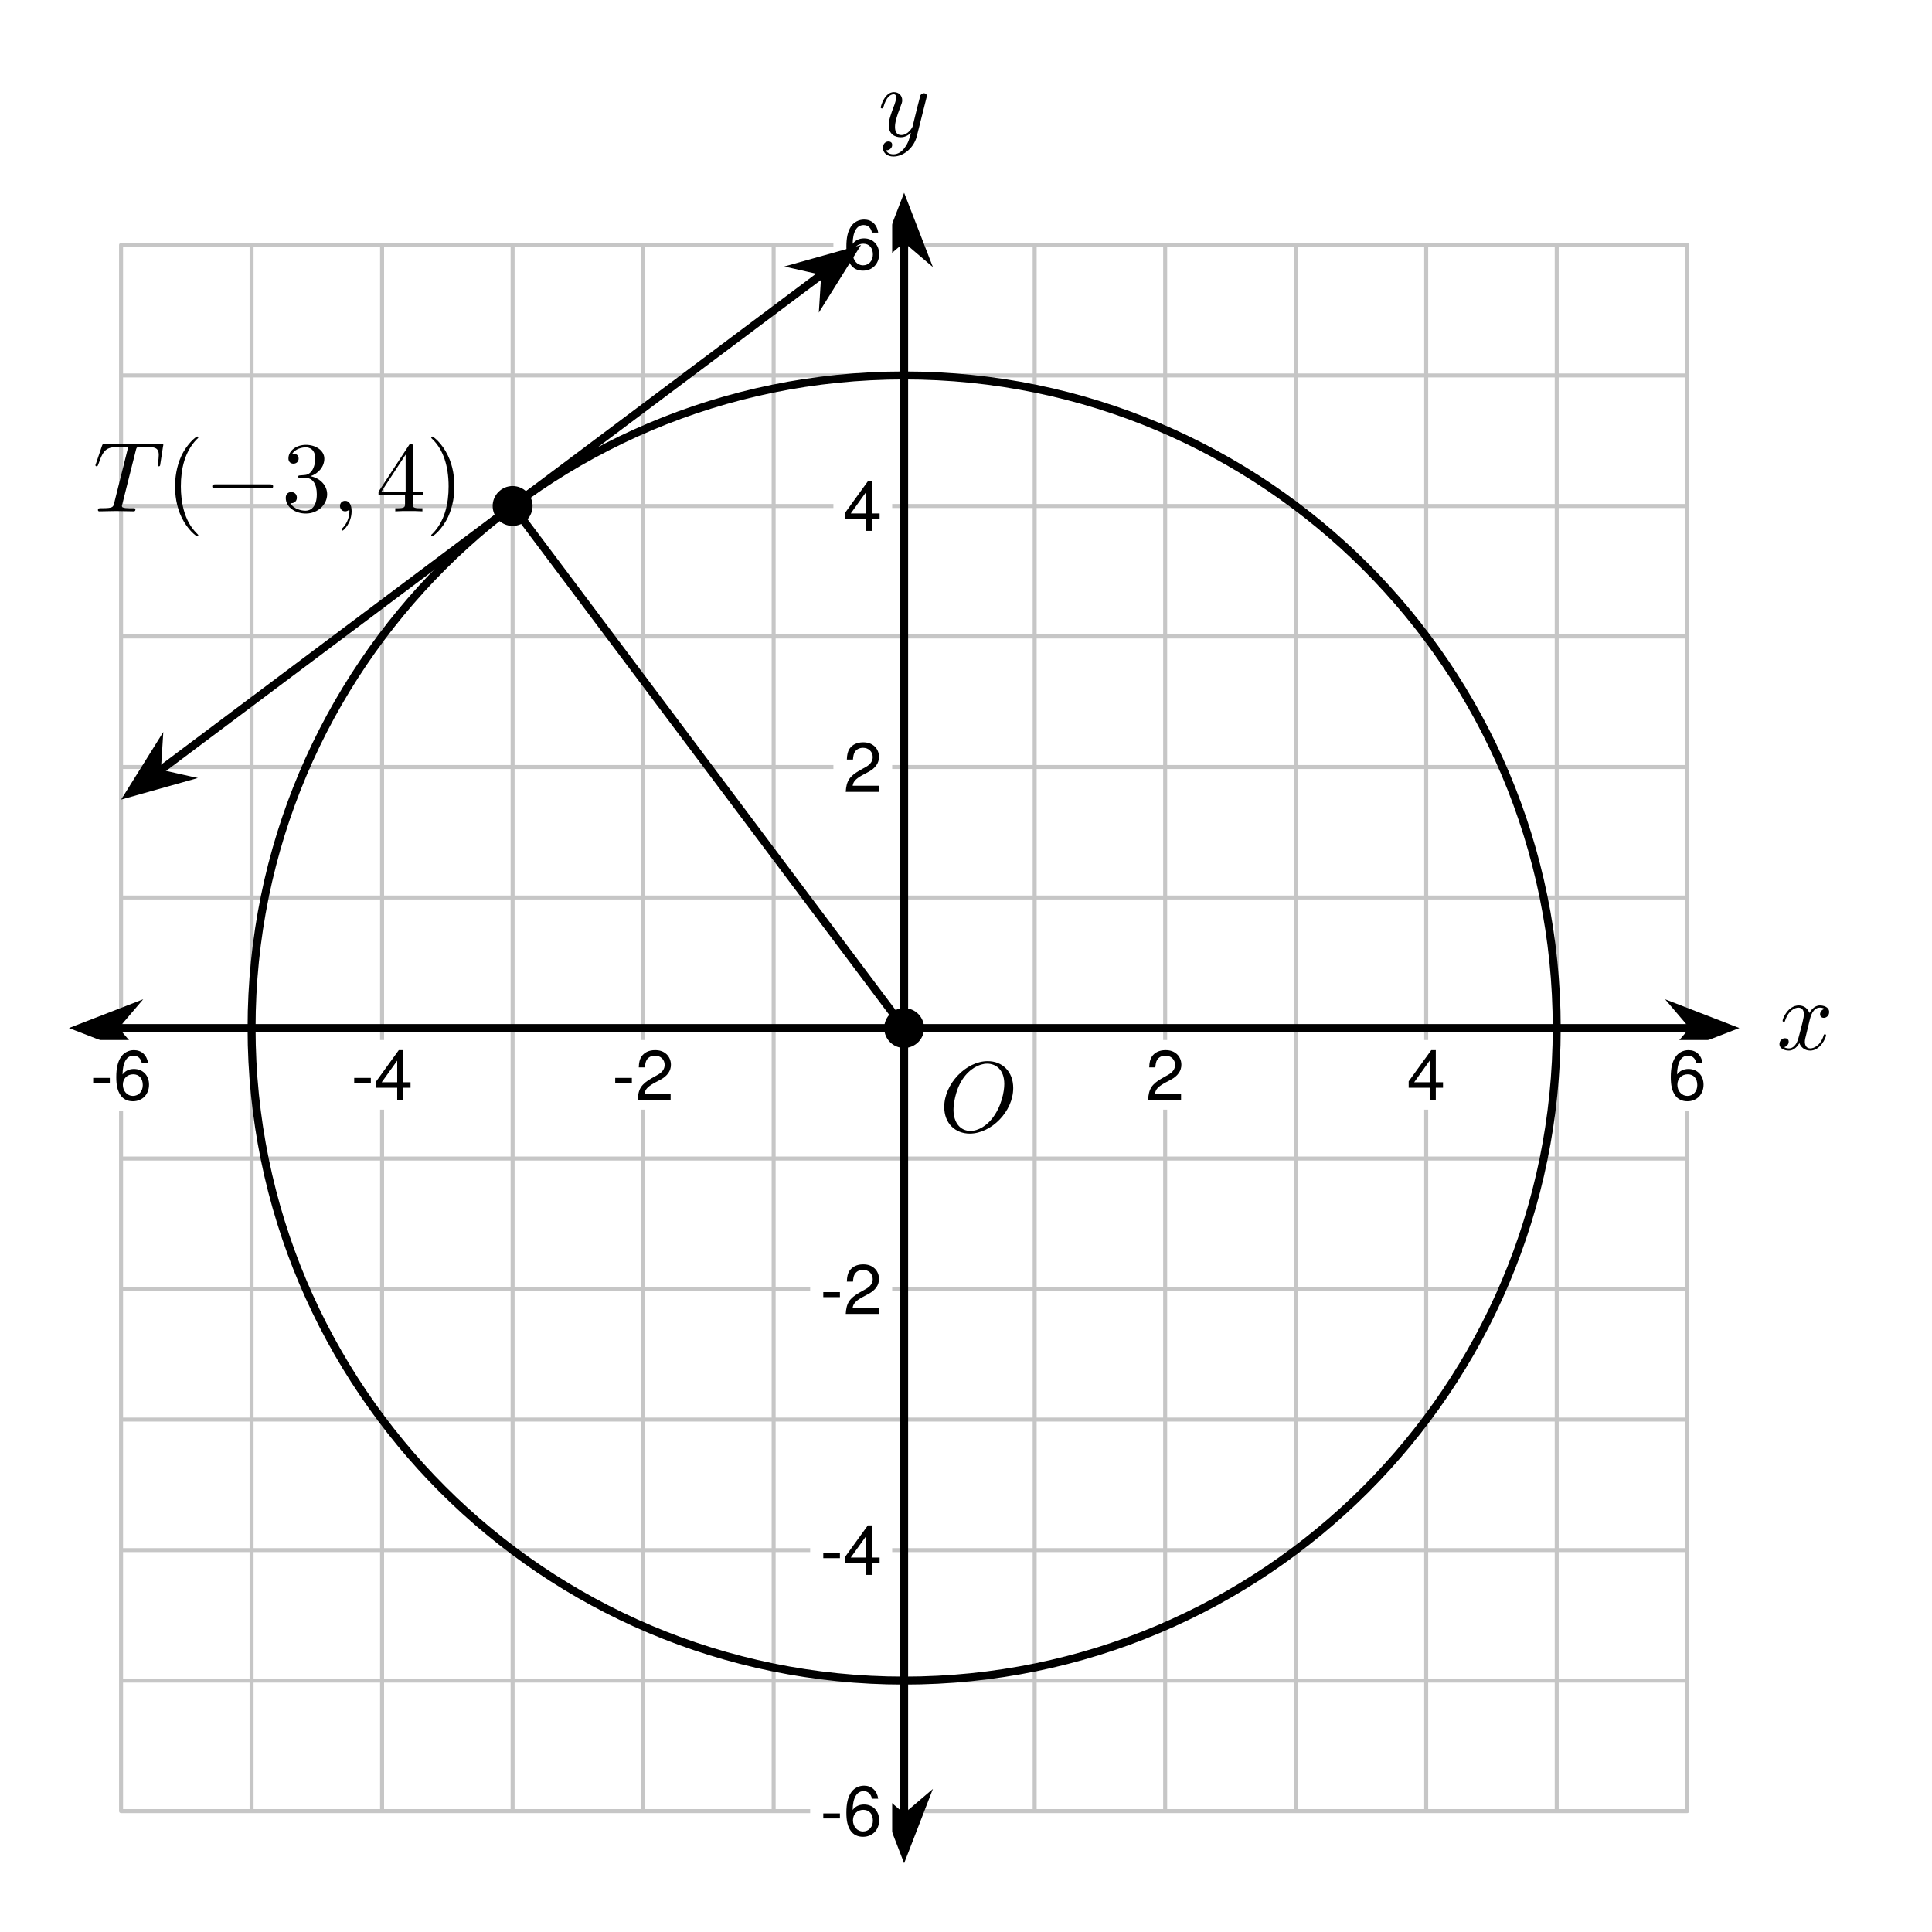
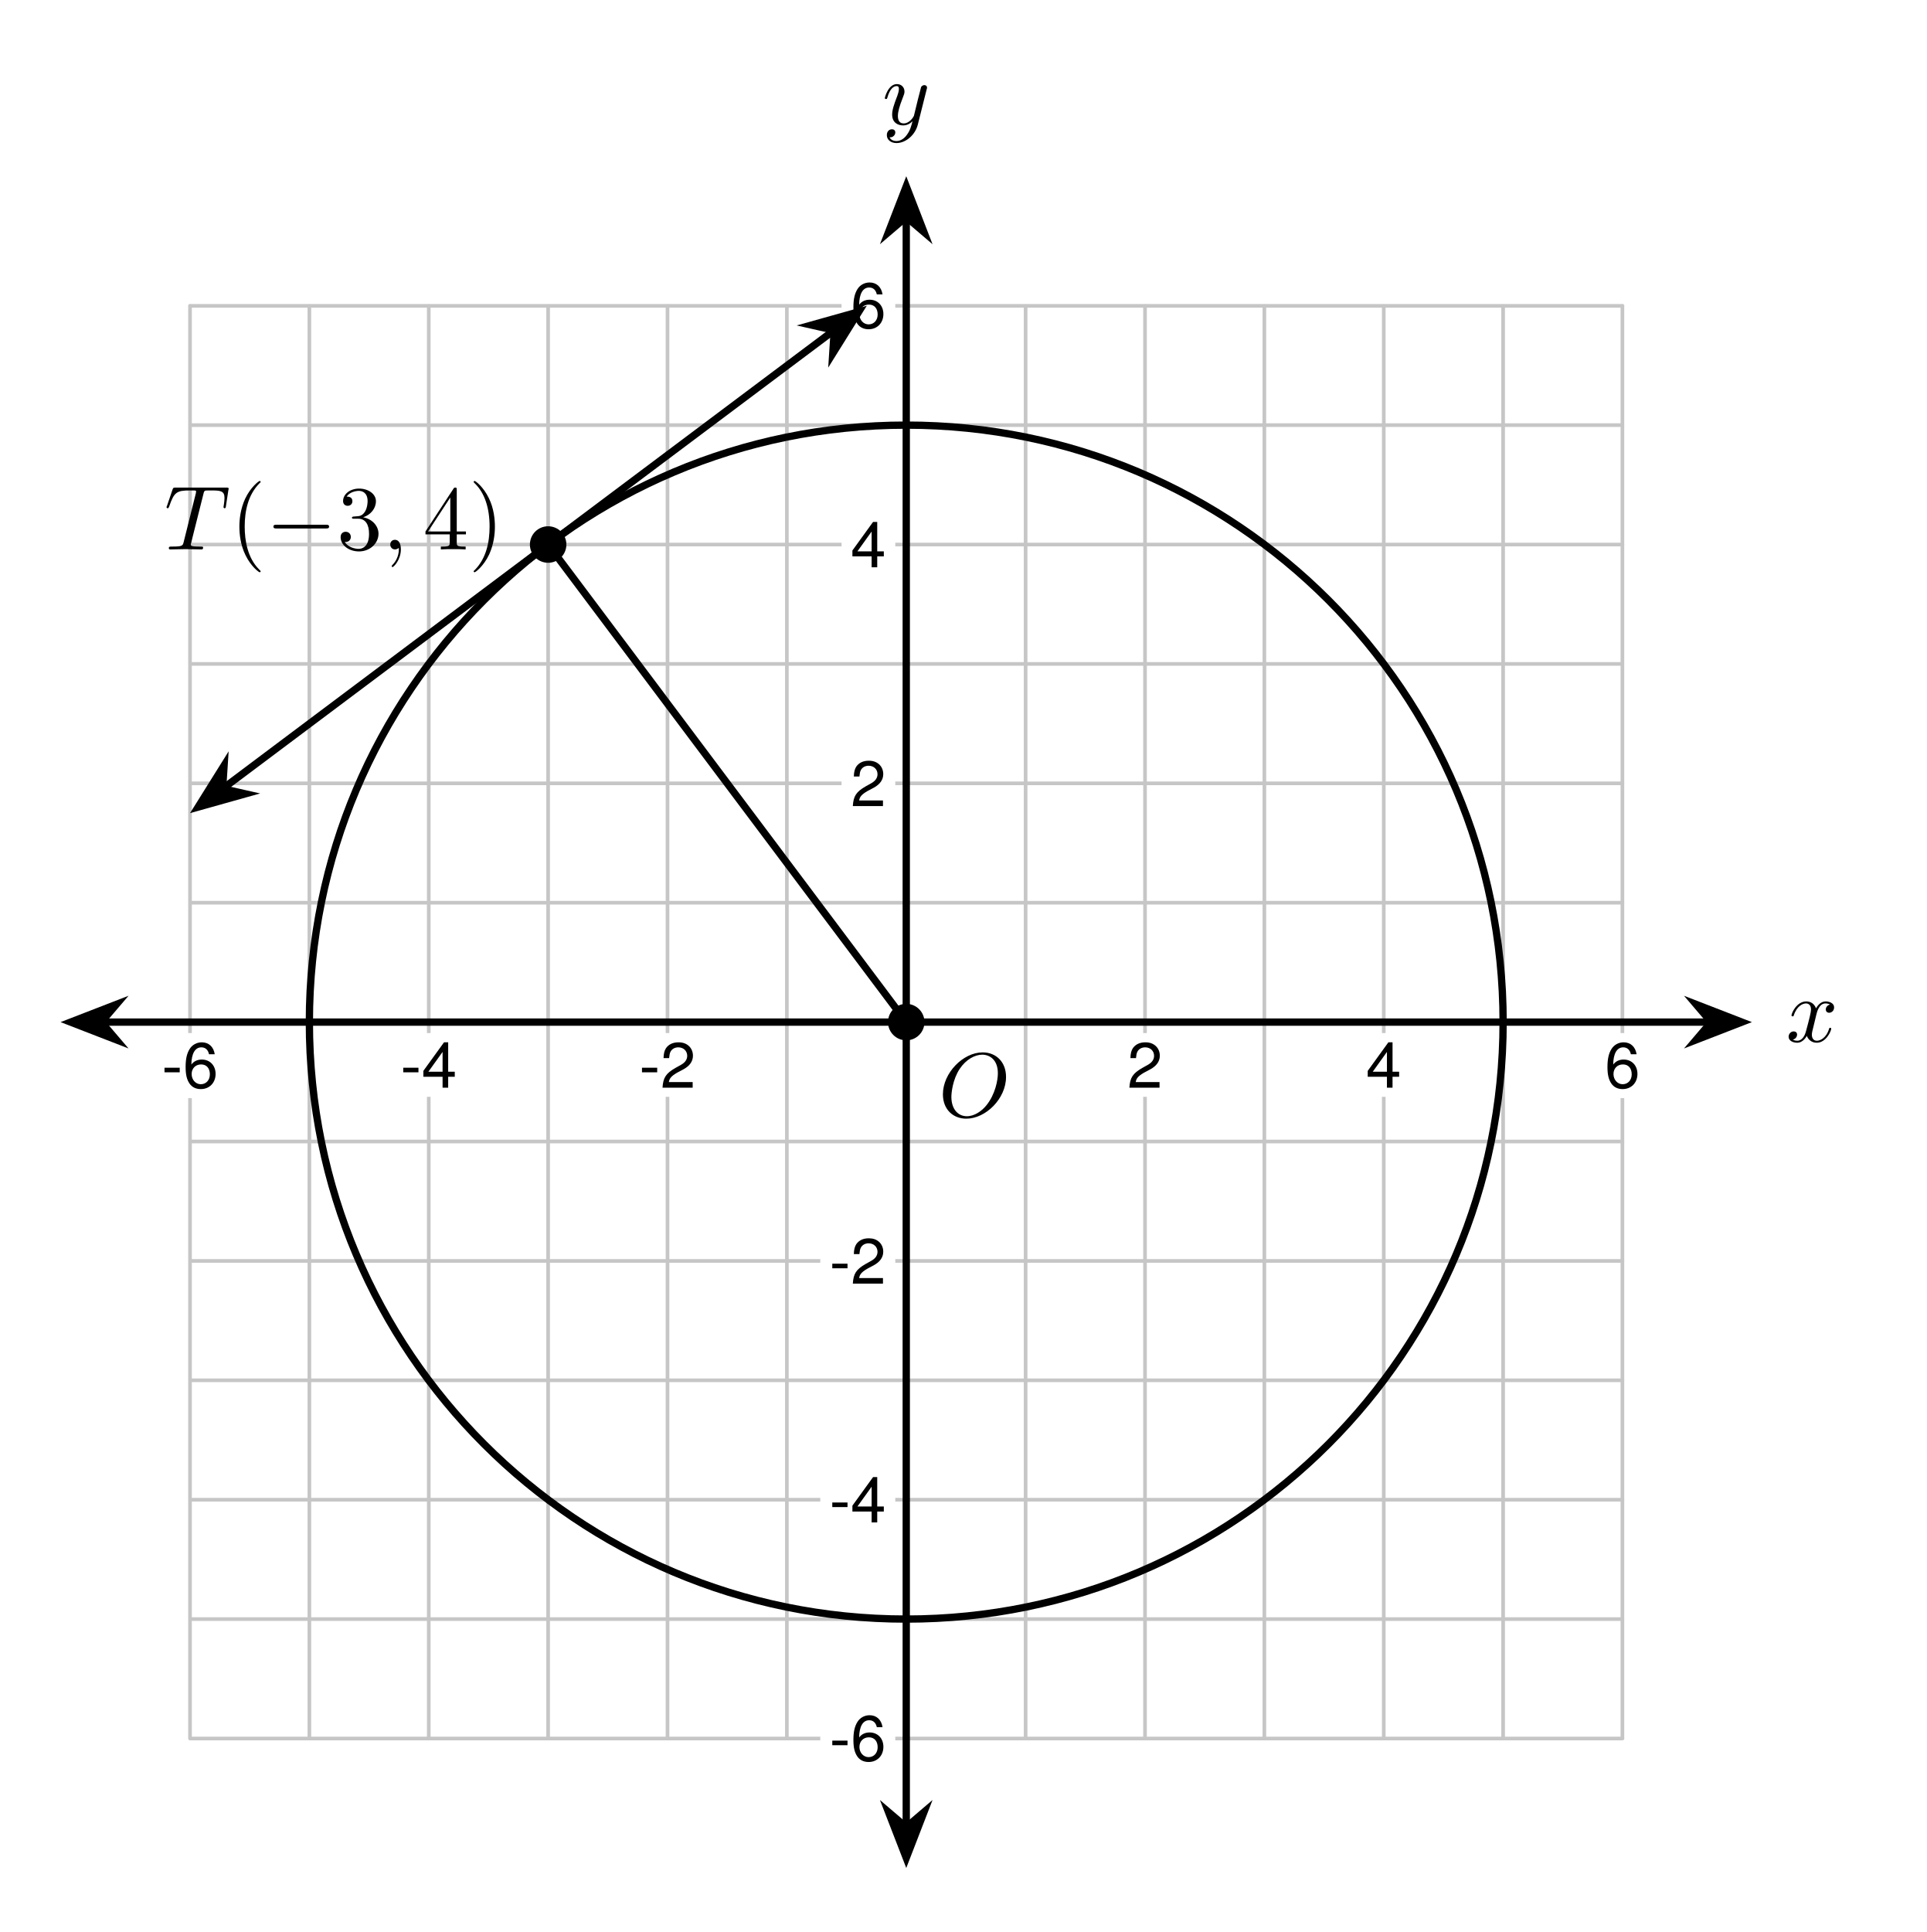
- <svg xmlns="http://www.w3.org/2000/svg" xmlns:xlink="http://www.w3.org/1999/xlink" width="192.498" height="192.526" viewBox="0 0 192.498 192.526">
+ <svg xmlns="http://www.w3.org/2000/svg" xmlns:xlink="http://www.w3.org/1999/xlink" width="209.855" height="210.388" viewBox="0 0 209.855 210.388">
  <defs>
    <g>
      <g id="glyph-0-0">
        <path d="M 3.312 -3 C 3.375 -3.266 3.609 -4.172 4.297 -4.172 C 4.359 -4.172 4.594 -4.172 4.797 -4.047 C 4.516 -4 4.328 -3.75 4.328 -3.516 C 4.328 -3.344 4.438 -3.156 4.703 -3.156 C 4.922 -3.156 5.234 -3.344 5.234 -3.734 C 5.234 -4.25 4.656 -4.391 4.312 -4.391 C 3.734 -4.391 3.391 -3.859 3.266 -3.641 C 3.016 -4.297 2.484 -4.391 2.203 -4.391 C 1.156 -4.391 0.594 -3.109 0.594 -2.859 C 0.594 -2.766 0.703 -2.766 0.719 -2.766 C 0.797 -2.766 0.828 -2.781 0.844 -2.875 C 1.188 -3.922 1.844 -4.172 2.172 -4.172 C 2.359 -4.172 2.719 -4.078 2.719 -3.516 C 2.719 -3.203 2.547 -2.531 2.172 -1.141 C 2.016 -0.531 1.672 -0.109 1.234 -0.109 C 1.172 -0.109 0.938 -0.109 0.734 -0.234 C 0.984 -0.281 1.203 -0.5 1.203 -0.781 C 1.203 -1.047 0.984 -1.125 0.828 -1.125 C 0.531 -1.125 0.281 -0.859 0.281 -0.547 C 0.281 -0.094 0.781 0.109 1.219 0.109 C 1.875 0.109 2.234 -0.594 2.266 -0.641 C 2.391 -0.281 2.75 0.109 3.344 0.109 C 4.359 0.109 4.922 -1.172 4.922 -1.422 C 4.922 -1.516 4.844 -1.516 4.812 -1.516 C 4.719 -1.516 4.703 -1.484 4.688 -1.406 C 4.359 -0.344 3.672 -0.109 3.359 -0.109 C 2.969 -0.109 2.812 -0.422 2.812 -0.766 C 2.812 -0.984 2.875 -1.203 2.984 -1.641 Z M 3.312 -3 " />
      </g>
      <g id="glyph-0-1">
        <path d="M 4.828 -3.781 C 4.875 -3.922 4.875 -3.938 4.875 -4.016 C 4.875 -4.188 4.734 -4.281 4.578 -4.281 C 4.484 -4.281 4.328 -4.219 4.234 -4.078 C 4.219 -4.031 4.141 -3.719 4.094 -3.531 C 4.031 -3.281 3.953 -3.016 3.891 -2.75 L 3.453 -0.953 C 3.406 -0.812 2.984 -0.109 2.328 -0.109 C 1.812 -0.109 1.703 -0.547 1.703 -0.922 C 1.703 -1.375 1.875 -1.984 2.219 -2.859 C 2.375 -3.266 2.422 -3.375 2.422 -3.578 C 2.422 -4.031 2.094 -4.391 1.594 -4.391 C 0.656 -4.391 0.281 -2.953 0.281 -2.859 C 0.281 -2.766 0.391 -2.766 0.406 -2.766 C 0.5 -2.766 0.516 -2.781 0.562 -2.938 C 0.828 -3.875 1.234 -4.172 1.562 -4.172 C 1.656 -4.172 1.812 -4.172 1.812 -3.859 C 1.812 -3.609 1.719 -3.344 1.656 -3.156 C 1.25 -2.109 1.078 -1.547 1.078 -1.078 C 1.078 -0.188 1.703 0.109 2.281 0.109 C 2.672 0.109 3.016 -0.062 3.297 -0.344 C 3.156 0.172 3.047 0.672 2.641 1.188 C 2.391 1.531 2 1.812 1.547 1.812 C 1.406 1.812 0.969 1.781 0.797 1.406 C 0.953 1.406 1.078 1.406 1.219 1.281 C 1.328 1.188 1.422 1.062 1.422 0.875 C 1.422 0.562 1.156 0.531 1.047 0.531 C 0.828 0.531 0.5 0.688 0.5 1.172 C 0.5 1.672 0.938 2.031 1.547 2.031 C 2.578 2.031 3.594 1.141 3.875 0.016 Z M 4.828 -3.781 " />
      </g>
      <g id="glyph-0-2">
        <path d="M 7.359 -4.328 C 7.359 -5.938 6.297 -7 4.812 -7 C 2.672 -7 0.484 -4.75 0.484 -2.438 C 0.484 -0.781 1.594 0.219 3.031 0.219 C 5.141 0.219 7.359 -1.953 7.359 -4.328 Z M 3.094 -0.047 C 2.109 -0.047 1.406 -0.844 1.406 -2.156 C 1.406 -2.594 1.547 -4.047 2.312 -5.203 C 3 -6.234 3.969 -6.75 4.766 -6.75 C 5.578 -6.75 6.469 -6.203 6.469 -4.719 C 6.469 -4 6.203 -2.453 5.219 -1.234 C 4.734 -0.625 3.922 -0.047 3.094 -0.047 Z M 3.094 -0.047 " />
      </g>
      <g id="glyph-0-3">
        <path d="M 4.25 -6.031 C 4.312 -6.312 4.359 -6.375 4.469 -6.406 C 4.562 -6.422 4.891 -6.422 5.094 -6.422 C 6.109 -6.422 6.547 -6.375 6.547 -5.609 C 6.547 -5.453 6.516 -5.062 6.469 -4.812 C 6.453 -4.766 6.438 -4.656 6.438 -4.625 C 6.438 -4.562 6.469 -4.484 6.562 -4.484 C 6.672 -4.484 6.688 -4.578 6.703 -4.719 L 6.969 -6.453 C 6.984 -6.484 7 -6.594 7 -6.625 C 7 -6.734 6.891 -6.734 6.734 -6.734 L 1.219 -6.734 C 0.969 -6.734 0.969 -6.719 0.891 -6.531 L 0.297 -4.781 C 0.281 -4.766 0.234 -4.625 0.234 -4.594 C 0.234 -4.547 0.281 -4.484 0.359 -4.484 C 0.453 -4.484 0.469 -4.547 0.531 -4.703 C 1.062 -6.234 1.328 -6.422 2.797 -6.422 L 3.188 -6.422 C 3.453 -6.422 3.453 -6.375 3.453 -6.297 C 3.453 -6.234 3.422 -6.125 3.422 -6.094 L 2.094 -0.781 C 2 -0.422 1.969 -0.312 0.906 -0.312 C 0.547 -0.312 0.484 -0.312 0.484 -0.125 C 0.484 0 0.594 0 0.656 0 C 0.922 0 1.203 -0.016 1.469 -0.016 C 1.75 -0.016 2.031 -0.031 2.312 -0.031 C 2.594 -0.031 2.875 -0.016 3.141 -0.016 C 3.422 -0.016 3.734 0 4 0 C 4.109 0 4.219 0 4.219 -0.203 C 4.219 -0.312 4.141 -0.312 3.891 -0.312 C 3.641 -0.312 3.516 -0.312 3.25 -0.328 C 2.969 -0.359 2.875 -0.391 2.875 -0.547 C 2.875 -0.562 2.875 -0.609 2.922 -0.75 Z M 4.25 -6.031 " />
      </g>
      <g id="glyph-0-4">
        <path d="M 2.016 -0.016 C 2.016 -0.672 1.766 -1.047 1.375 -1.047 C 1.047 -1.047 0.859 -0.812 0.859 -0.531 C 0.859 -0.266 1.047 0 1.375 0 C 1.5 0 1.625 -0.047 1.734 -0.125 C 1.766 -0.156 1.766 -0.156 1.781 -0.156 C 1.781 -0.156 1.797 -0.156 1.797 -0.016 C 1.797 0.719 1.453 1.328 1.125 1.656 C 1.016 1.766 1.016 1.781 1.016 1.812 C 1.016 1.875 1.062 1.922 1.109 1.922 C 1.219 1.922 2.016 1.156 2.016 -0.016 Z M 2.016 -0.016 " />
      </g>
      <g id="glyph-1-0">
        <path d="M 1.969 -2.172 L 0.312 -2.172 L 0.312 -1.672 L 1.969 -1.672 Z M 1.969 -2.172 " />
      </g>
      <g id="glyph-1-1">
        <path d="M 3.469 -3.641 C 3.344 -4.453 2.812 -4.938 2.062 -4.938 C 1.516 -4.938 1.031 -4.672 0.75 -4.234 C 0.438 -3.75 0.297 -3.141 0.297 -2.25 C 0.297 -1.422 0.422 -0.891 0.719 -0.453 C 0.984 -0.062 1.406 0.156 1.953 0.156 C 2.891 0.156 3.562 -0.531 3.562 -1.5 C 3.562 -2.422 2.938 -3.062 2.062 -3.062 C 1.578 -3.062 1.188 -2.875 0.922 -2.516 C 0.938 -3.719 1.328 -4.391 2.016 -4.391 C 2.453 -4.391 2.75 -4.109 2.844 -3.641 Z M 1.984 -2.531 C 2.578 -2.531 2.938 -2.109 2.938 -1.453 C 2.938 -0.828 2.531 -0.375 1.953 -0.375 C 1.391 -0.375 0.953 -0.859 0.953 -1.484 C 0.953 -2.094 1.375 -2.531 1.984 -2.531 Z M 1.984 -2.531 " />
      </g>
      <g id="glyph-1-2">
        <path d="M 2.281 -1.188 L 2.281 0 L 2.891 0 L 2.891 -1.188 L 3.609 -1.188 L 3.609 -1.734 L 2.891 -1.734 L 2.891 -4.938 L 2.438 -4.938 L 0.188 -1.828 L 0.188 -1.188 Z M 2.281 -1.734 L 0.734 -1.734 L 2.281 -3.891 Z M 2.281 -1.734 " />
      </g>
      <g id="glyph-1-3">
        <path d="M 3.516 -0.609 L 0.922 -0.609 C 0.984 -1.016 1.203 -1.266 1.812 -1.625 L 2.516 -2 C 3.203 -2.375 3.547 -2.875 3.547 -3.484 C 3.547 -3.891 3.391 -4.281 3.094 -4.547 C 2.797 -4.812 2.438 -4.938 1.969 -4.938 C 1.344 -4.938 0.891 -4.703 0.609 -4.297 C 0.438 -4.031 0.359 -3.719 0.344 -3.219 L 0.953 -3.219 C 0.984 -3.547 1.016 -3.75 1.109 -3.922 C 1.266 -4.219 1.578 -4.391 1.953 -4.391 C 2.516 -4.391 2.922 -4 2.922 -3.469 C 2.922 -3.078 2.703 -2.75 2.266 -2.5 L 1.625 -2.141 C 0.594 -1.547 0.297 -1.078 0.234 0 L 3.516 0 Z M 3.516 -0.609 " />
      </g>
      <g id="glyph-2-0">
        <path d="M 3.297 2.391 C 3.297 2.359 3.297 2.328 3.125 2.172 C 1.875 0.922 1.562 -0.969 1.562 -2.484 C 1.562 -4.219 1.938 -5.938 3.156 -7.188 C 3.297 -7.297 3.297 -7.328 3.297 -7.359 C 3.297 -7.422 3.25 -7.453 3.188 -7.453 C 3.094 -7.453 2.203 -6.781 1.609 -5.516 C 1.109 -4.422 0.984 -3.312 0.984 -2.484 C 0.984 -1.703 1.094 -0.5 1.641 0.609 C 2.234 1.844 3.094 2.484 3.188 2.484 C 3.25 2.484 3.297 2.453 3.297 2.391 Z M 3.297 2.391 " />
      </g>
      <g id="glyph-2-1">
        <path d="M 2.875 -3.5 C 3.703 -3.766 4.266 -4.469 4.266 -5.25 C 4.266 -6.062 3.406 -6.625 2.438 -6.625 C 1.438 -6.625 0.688 -6.016 0.688 -5.266 C 0.688 -4.938 0.906 -4.75 1.188 -4.75 C 1.5 -4.75 1.703 -4.969 1.703 -5.25 C 1.703 -5.75 1.234 -5.75 1.078 -5.75 C 1.391 -6.234 2.047 -6.375 2.406 -6.375 C 2.812 -6.375 3.359 -6.156 3.359 -5.25 C 3.359 -5.141 3.344 -4.562 3.078 -4.125 C 2.781 -3.641 2.438 -3.625 2.203 -3.609 C 2.109 -3.594 1.875 -3.578 1.812 -3.578 C 1.734 -3.562 1.656 -3.562 1.656 -3.453 C 1.656 -3.344 1.734 -3.344 1.891 -3.344 L 2.328 -3.344 C 3.156 -3.344 3.516 -2.672 3.516 -1.703 C 3.516 -0.344 2.828 -0.062 2.391 -0.062 C 1.969 -0.062 1.219 -0.234 0.875 -0.812 C 1.219 -0.766 1.531 -0.984 1.531 -1.359 C 1.531 -1.719 1.266 -1.922 0.969 -1.922 C 0.734 -1.922 0.422 -1.781 0.422 -1.344 C 0.422 -0.438 1.344 0.219 2.422 0.219 C 3.641 0.219 4.547 -0.688 4.547 -1.703 C 4.547 -2.516 3.922 -3.297 2.875 -3.5 Z M 2.875 -3.5 " />
      </g>
      <g id="glyph-2-2">
        <path d="M 2.922 -1.641 L 2.922 -0.781 C 2.922 -0.422 2.906 -0.312 2.172 -0.312 L 1.953 -0.312 L 1.953 0 C 2.359 -0.031 2.875 -0.031 3.297 -0.031 C 3.719 -0.031 4.25 -0.031 4.656 0 L 4.656 -0.312 L 4.438 -0.312 C 3.703 -0.312 3.688 -0.422 3.688 -0.781 L 3.688 -1.641 L 4.688 -1.641 L 4.688 -1.953 L 3.688 -1.953 L 3.688 -6.469 C 3.688 -6.672 3.688 -6.734 3.531 -6.734 C 3.438 -6.734 3.406 -6.734 3.328 -6.609 L 0.281 -1.953 L 0.281 -1.641 Z M 2.984 -1.953 L 0.562 -1.953 L 2.984 -5.656 Z M 2.984 -1.953 " />
      </g>
      <g id="glyph-2-3">
        <path d="M 2.875 -2.484 C 2.875 -3.266 2.766 -4.469 2.219 -5.578 C 1.625 -6.812 0.766 -7.453 0.672 -7.453 C 0.609 -7.453 0.562 -7.406 0.562 -7.359 C 0.562 -7.328 0.562 -7.297 0.75 -7.125 C 1.734 -6.141 2.297 -4.562 2.297 -2.484 C 2.297 -0.781 1.922 0.969 0.703 2.219 C 0.562 2.328 0.562 2.359 0.562 2.391 C 0.562 2.438 0.609 2.484 0.672 2.484 C 0.766 2.484 1.656 1.812 2.25 0.547 C 2.75 -0.547 2.875 -1.656 2.875 -2.484 Z M 2.875 -2.484 " />
      </g>
      <g id="glyph-3-0">
        <path d="M 6.547 -2.281 C 6.719 -2.281 6.891 -2.281 6.891 -2.484 C 6.891 -2.688 6.719 -2.688 6.547 -2.688 L 1.172 -2.688 C 1 -2.688 0.828 -2.688 0.828 -2.484 C 0.828 -2.281 1 -2.281 1.172 -2.281 Z M 6.547 -2.281 " />
      </g>
    </g>
    <clipPath id="clip-0">
-       <path clip-rule="nonzero" d="M 76 168 L 104 168 L 104 192.039 L 76 192.039 Z M 76 168 " />
+       <path clip-rule="nonzero" d="M 0.23 98 L 24 98 L 24 125 L 0.23 125 Z M 0.23 98 " />
+     </clipPath>
+     <clipPath id="clip-1">
+       <path clip-rule="nonzero" d="M 85 186 L 112 186 L 112 209.777 L 85 209.777 Z M 85 186 " />
    </clipPath>
  </defs>
-   <path fill="none" stroke-width="0.399" stroke-linecap="round" stroke-linejoin="round" stroke="rgb(77.499%, 77.499%, 77.499%)" stroke-opacity="1" stroke-miterlimit="10" d="M -78.24 -78.24 L 78.237 -78.24 M -78.24 -65.198 L 78.237 -65.198 M -78.24 -52.161 L 78.237 -52.161 M -78.24 -39.119 L 78.237 -39.119 M -78.24 -26.081 L 78.237 -26.081 M -78.24 -13.039 L 78.237 -13.039 M -78.24 -0.001 L 78.237 -0.001 M -78.24 13.04 L 78.237 13.04 M -78.24 26.078 L 78.237 26.078 M -78.24 39.12 L 78.237 39.12 M -78.24 52.158 L 78.237 52.158 M -78.24 65.199 L 78.237 65.199 M -78.24 78.229 L 78.237 78.229 M -78.24 -78.24 L -78.24 78.237 M -65.198 -78.24 L -65.198 78.237 M -52.16 -78.24 L -52.16 78.237 M -39.119 -78.24 L -39.119 78.237 M -26.081 -78.24 L -26.081 78.237 M -13.039 -78.24 L -13.039 78.237 M -0.001 -78.24 L -0.001 78.237 M 13.04 -78.24 L 13.04 78.237 M 26.078 -78.24 L 26.078 78.237 M 39.12 -78.24 L 39.12 78.237 M 52.158 -78.24 L 52.158 78.237 M 65.199 -78.24 L 65.199 78.237 M 78.229 -78.24 L 78.229 78.237 " transform="matrix(0.997399, 0, 0, -0.997399, 90.09904, 102.4439)" />
-   <path fill="none" stroke-width="0.797" stroke-linecap="round" stroke-linejoin="round" stroke="rgb(0%, 0%, 0%)" stroke-opacity="1" stroke-miterlimit="10" d="M -78.8 -0.001 L 78.801 -0.001 " transform="matrix(0.997399, 0, 0, -0.997399, 90.09904, 102.4439)" />
-   <path fill-rule="nonzero" fill="rgb(0%, 0%, 0%)" fill-opacity="1" stroke-width="0.797" stroke-linecap="round" stroke-linejoin="miter" stroke="rgb(0%, 0%, 0%)" stroke-opacity="1" stroke-miterlimit="10" d="M 6.26 0.001 L 1.267 1.932 L 2.916 0.001 L 1.267 -1.933 Z M 6.26 0.001 " transform="matrix(-0.997399, 0, 0, 0.997399, 14.21297, 102.4439)" />
-   <path fill-rule="nonzero" fill="rgb(0%, 0%, 0%)" fill-opacity="1" stroke-width="0.797" stroke-linecap="round" stroke-linejoin="miter" stroke="rgb(0%, 0%, 0%)" stroke-opacity="1" stroke-miterlimit="10" d="M 6.262 -0.001 L 1.268 1.933 L 2.917 -0.001 L 1.268 -1.932 Z M 6.262 -0.001 " transform="matrix(0.997399, 0, 0, -0.997399, 165.9851, 102.4439)" />
+   <path fill="none" stroke-width="0.399" stroke-linecap="round" stroke-linejoin="round" stroke="rgb(77.499%, 77.499%, 77.499%)" stroke-opacity="1" stroke-miterlimit="10" d="M -78.237 -78.239 L 78.24 -78.239 M -78.237 -65.197 L 78.24 -65.197 M -78.237 -52.16 L 78.24 -52.16 M -78.237 -39.118 L 78.24 -39.118 M -78.237 -26.08 L 78.24 -26.08 M -78.237 -13.038 L 78.24 -13.038 M -78.237 -0 L 78.24 -0 M -78.237 13.041 L 78.24 13.041 M -78.237 26.079 L 78.24 26.079 M -78.237 39.121 L 78.24 39.121 M -78.237 52.159 L 78.24 52.159 M -78.237 65.2 L 78.24 65.2 M -78.237 78.226 L 78.24 78.226 M -78.237 -78.239 L -78.237 78.238 M -65.199 -78.239 L -65.199 78.238 M -52.158 -78.239 L -52.158 78.238 M -39.12 -78.239 L -39.12 78.238 M -26.078 -78.239 L -26.078 78.238 M -13.04 -78.239 L -13.04 78.238 M 0.001 -78.239 L 0.001 78.238 M 13.039 -78.239 L 13.039 78.238 M 26.081 -78.239 L 26.081 78.238 M 39.119 -78.239 L 39.119 78.238 M 52.161 -78.239 L 52.161 78.238 M 65.198 -78.239 L 65.198 78.238 M 78.228 -78.239 L 78.228 78.238 " transform="matrix(0.9971, 0, 0, -0.9971, 98.7056, 111.3042)" />
+   <path fill="none" stroke-width="0.797" stroke-linecap="round" stroke-linejoin="round" stroke="rgb(0%, 0%, 0%)" stroke-opacity="1" stroke-miterlimit="10" d="M -87.734 -0 L 87.732 -0 " transform="matrix(0.9971, 0, 0, -0.9971, 98.7056, 111.3042)" />
+   <path fill-rule="nonzero" fill="rgb(0%, 0%, 0%)" fill-opacity="1" d="M 7.695 111.305 L 12.676 113.234 L 11.027 111.305 L 12.676 109.375 Z M 7.695 111.305 " />
+   <g clip-path="url(#clip-0)">
+     <path fill="none" stroke-width="0.797" stroke-linecap="round" stroke-linejoin="miter" stroke="rgb(0%, 0%, 0%)" stroke-opacity="1" stroke-miterlimit="10" d="M 6.26 0 L 1.265 1.936 L 2.918 0 L 1.265 -1.935 Z M 6.26 0 " transform="matrix(-0.9971, 0, 0, 0.9971, 13.93703, 111.3042)" />
+   </g>
+   <path fill-rule="nonzero" fill="rgb(0%, 0%, 0%)" fill-opacity="1" stroke-width="0.797" stroke-linecap="round" stroke-linejoin="miter" stroke="rgb(0%, 0%, 0%)" stroke-opacity="1" stroke-miterlimit="10" d="M 6.259 -0 L 1.268 1.935 L 2.917 -0 L 1.268 -1.936 Z M 6.259 -0 " transform="matrix(0.9971, 0, 0, -0.9971, 183.4742, 111.3042)" />
  <g fill="rgb(0%, 0%, 0%)" fill-opacity="1">
-     <use xlink:href="#glyph-0-0" x="177.044" y="104.583" />
+     <use xlink:href="#glyph-0-0" x="194.53" y="113.442" />
  </g>
-   <path fill="none" stroke-width="0.797" stroke-linecap="round" stroke-linejoin="round" stroke="rgb(0%, 0%, 0%)" stroke-opacity="1" stroke-miterlimit="10" d="M -0.001 -78.8 L -0.001 78.801 " transform="matrix(0.997399, 0, 0, -0.997399, 90.09904, 102.4439)" />
-   <path fill-rule="nonzero" fill="rgb(0%, 0%, 0%)" fill-opacity="1" d="M 90.098 184.574 L 92.027 179.594 L 90.098 181.238 L 88.172 179.594 Z M 90.098 184.574 " />
-   <g clip-path="url(#clip-0)">
-     <path fill="none" stroke-width="0.797" stroke-linecap="round" stroke-linejoin="miter" stroke="rgb(0%, 0%, 0%)" stroke-opacity="1" stroke-miterlimit="10" d="M 6.261 -0.001 L 1.267 1.933 L 2.916 -0.001 L 1.267 -1.932 Z M 6.261 -0.001 " transform="matrix(0, 0.997399, 0.997399, 0, 90.09904, 178.33)" />
+   <path fill="none" stroke-width="0.797" stroke-linecap="round" stroke-linejoin="round" stroke="rgb(0%, 0%, 0%)" stroke-opacity="1" stroke-miterlimit="10" d="M 0.001 -87.731 L 0.001 87.734 " transform="matrix(0.9971, 0, 0, -0.9971, 98.7056, 111.3042)" />
+   <path fill-rule="nonzero" fill="rgb(0%, 0%, 0%)" fill-opacity="1" d="M 98.707 202.316 L 100.633 197.336 L 98.707 198.98 L 96.777 197.336 Z M 98.707 202.316 " />
+   <g clip-path="url(#clip-1)">
+     <path fill="none" stroke-width="0.797" stroke-linecap="round" stroke-linejoin="miter" stroke="rgb(0%, 0%, 0%)" stroke-opacity="1" stroke-miterlimit="10" d="M 6.262 0.001 L 1.267 1.933 L 2.916 0.001 L 1.267 -1.934 Z M 6.262 0.001 " transform="matrix(0, 0.9971, 0.9971, 0, 98.7056, 196.0728)" />
  </g>
-   <path fill-rule="nonzero" fill="rgb(0%, 0%, 0%)" fill-opacity="1" stroke-width="0.797" stroke-linecap="round" stroke-linejoin="miter" stroke="rgb(0%, 0%, 0%)" stroke-opacity="1" stroke-miterlimit="10" d="M 6.262 0.001 L 1.268 1.932 L 2.917 0.001 L 1.268 -1.933 Z M 6.262 0.001 " transform="matrix(0, -0.997399, -0.997399, 0, 90.09904, 26.55781)" />
+   <path fill-rule="nonzero" fill="rgb(0%, 0%, 0%)" fill-opacity="1" stroke-width="0.797" stroke-linecap="round" stroke-linejoin="miter" stroke="rgb(0%, 0%, 0%)" stroke-opacity="1" stroke-miterlimit="10" d="M 6.261 -0.001 L 1.266 1.934 L 2.915 -0.001 L 1.266 -1.933 Z M 6.261 -0.001 " transform="matrix(0, -0.9971, -0.9971, 0, 98.7056, 26.53566)" />
  <g fill="rgb(0%, 0%, 0%)" fill-opacity="1">
-     <use xlink:href="#glyph-0-1" x="87.485" y="13.567" />
+     <use xlink:href="#glyph-0-1" x="96.092" y="13.548" />
  </g>
-   <path fill-rule="nonzero" fill="rgb(100%, 100%, 100%)" fill-opacity="1" d="M 7.98 110.723 L 16.148 110.723 L 16.148 103.637 L 7.98 103.637 Z M 7.98 110.723 " />
+   <path fill-rule="nonzero" fill="rgb(100%, 100%, 100%)" fill-opacity="1" d="M 16.609 119.578 L 24.777 119.578 L 24.777 112.496 L 16.609 112.496 Z M 16.609 119.578 " />
  <g fill="rgb(0%, 0%, 0%)" fill-opacity="1">
-     <use xlink:href="#glyph-1-0" x="8.974" y="109.585" />
-     <use xlink:href="#glyph-1-1" x="11.29" y="109.585" />
+     <use xlink:href="#glyph-1-0" x="17.605" y="118.443" />
+     <use xlink:href="#glyph-1-1" x="19.92" y="118.443" />
  </g>
-   <path fill-rule="nonzero" fill="rgb(100%, 100%, 100%)" fill-opacity="1" d="M 33.992 110.578 L 42.16 110.578 L 42.16 103.637 L 33.992 103.637 Z M 33.992 110.578 " />
+   <path fill-rule="nonzero" fill="rgb(100%, 100%, 100%)" fill-opacity="1" d="M 42.613 119.438 L 50.781 119.438 L 50.781 112.496 L 42.613 112.496 Z M 42.613 119.438 " />
  <g fill="rgb(0%, 0%, 0%)" fill-opacity="1">
-     <use xlink:href="#glyph-1-0" x="34.985" y="109.585" />
-     <use xlink:href="#glyph-1-2" x="37.301" y="109.585" />
+     <use xlink:href="#glyph-1-0" x="43.608" y="118.443" />
+     <use xlink:href="#glyph-1-2" x="45.923" y="118.443" />
  </g>
-   <path fill-rule="nonzero" fill="rgb(100%, 100%, 100%)" fill-opacity="1" d="M 60 110.578 L 68.172 110.578 L 68.172 103.637 L 60 103.637 Z M 60 110.578 " />
+   <path fill-rule="nonzero" fill="rgb(100%, 100%, 100%)" fill-opacity="1" d="M 68.617 119.438 L 76.785 119.438 L 76.785 112.496 L 68.617 112.496 Z M 68.617 119.438 " />
  <g fill="rgb(0%, 0%, 0%)" fill-opacity="1">
-     <use xlink:href="#glyph-1-0" x="60.996" y="109.585" />
-     <use xlink:href="#glyph-1-3" x="63.312" y="109.585" />
+     <use xlink:href="#glyph-1-0" x="69.611" y="118.443" />
+     <use xlink:href="#glyph-1-3" x="71.927" y="118.443" />
  </g>
-   <path fill-rule="nonzero" fill="rgb(100%, 100%, 100%)" fill-opacity="1" d="M 113.184 110.578 L 119.039 110.578 L 119.039 103.637 L 113.184 103.637 Z M 113.184 110.578 " />
+   <path fill-rule="nonzero" fill="rgb(100%, 100%, 100%)" fill-opacity="1" d="M 121.781 119.438 L 127.637 119.438 L 127.637 112.496 L 121.781 112.496 Z M 121.781 119.438 " />
  <g fill="rgb(0%, 0%, 0%)" fill-opacity="1">
-     <use xlink:href="#glyph-1-3" x="114.177" y="109.585" />
+     <use xlink:href="#glyph-1-3" x="122.777" y="118.443" />
  </g>
-   <path fill-rule="nonzero" fill="rgb(100%, 100%, 100%)" fill-opacity="1" d="M 139.195 110.578 L 145.051 110.578 L 145.051 103.637 L 139.195 103.637 Z M 139.195 110.578 " />
+   <path fill-rule="nonzero" fill="rgb(100%, 100%, 100%)" fill-opacity="1" d="M 147.785 119.438 L 153.641 119.438 L 153.641 112.496 L 147.785 112.496 Z M 147.785 119.438 " />
  <g fill="rgb(0%, 0%, 0%)" fill-opacity="1">
-     <use xlink:href="#glyph-1-2" x="140.188" y="109.585" />
+     <use xlink:href="#glyph-1-2" x="148.78" y="118.443" />
  </g>
-   <path fill-rule="nonzero" fill="rgb(100%, 100%, 100%)" fill-opacity="1" d="M 165.207 110.723 L 171.062 110.723 L 171.062 103.637 L 165.207 103.637 Z M 165.207 110.723 " />
+   <path fill-rule="nonzero" fill="rgb(100%, 100%, 100%)" fill-opacity="1" d="M 173.789 119.578 L 179.645 119.578 L 179.645 112.496 L 173.789 112.496 Z M 173.789 119.578 " />
  <g fill="rgb(0%, 0%, 0%)" fill-opacity="1">
-     <use xlink:href="#glyph-1-1" x="166.2" y="109.585" />
+     <use xlink:href="#glyph-1-1" x="174.783" y="118.443" />
  </g>
-   <path fill-rule="nonzero" fill="rgb(100%, 100%, 100%)" fill-opacity="1" d="M 80.734 184.023 L 88.906 184.023 L 88.906 176.938 L 80.734 176.938 Z M 80.734 184.023 " />
+   <path fill-rule="nonzero" fill="rgb(100%, 100%, 100%)" fill-opacity="1" d="M 89.344 192.859 L 97.512 192.859 L 97.512 185.773 L 89.344 185.773 Z M 89.344 192.859 " />
  <g fill="rgb(0%, 0%, 0%)" fill-opacity="1">
-     <use xlink:href="#glyph-1-0" x="81.73" y="182.884" />
-     <use xlink:href="#glyph-1-1" x="84.046" y="182.884" />
+     <use xlink:href="#glyph-1-0" x="90.339" y="191.72" />
+     <use xlink:href="#glyph-1-1" x="92.654" y="191.72" />
  </g>
-   <path fill-rule="nonzero" fill="rgb(100%, 100%, 100%)" fill-opacity="1" d="M 80.734 157.938 L 88.906 157.938 L 88.906 150.996 L 80.734 150.996 Z M 80.734 157.938 " />
+   <path fill-rule="nonzero" fill="rgb(100%, 100%, 100%)" fill-opacity="1" d="M 89.344 166.781 L 97.512 166.781 L 97.512 159.84 L 89.344 159.84 Z M 89.344 166.781 " />
  <g fill="rgb(0%, 0%, 0%)" fill-opacity="1">
-     <use xlink:href="#glyph-1-0" x="81.73" y="156.944" />
-     <use xlink:href="#glyph-1-2" x="84.046" y="156.944" />
+     <use xlink:href="#glyph-1-0" x="90.339" y="165.788" />
+     <use xlink:href="#glyph-1-2" x="92.654" y="165.788" />
  </g>
-   <path fill-rule="nonzero" fill="rgb(100%, 100%, 100%)" fill-opacity="1" d="M 80.734 131.926 L 88.906 131.926 L 88.906 124.984 L 80.734 124.984 Z M 80.734 131.926 " />
+   <path fill-rule="nonzero" fill="rgb(100%, 100%, 100%)" fill-opacity="1" d="M 89.344 140.777 L 97.512 140.777 L 97.512 133.836 L 89.344 133.836 Z M 89.344 140.777 " />
  <g fill="rgb(0%, 0%, 0%)" fill-opacity="1">
-     <use xlink:href="#glyph-1-0" x="81.73" y="130.933" />
-     <use xlink:href="#glyph-1-3" x="84.046" y="130.933" />
+     <use xlink:href="#glyph-1-0" x="90.339" y="139.784" />
+     <use xlink:href="#glyph-1-3" x="92.654" y="139.784" />
  </g>
-   <path fill-rule="nonzero" fill="rgb(100%, 100%, 100%)" fill-opacity="1" d="M 83.051 79.902 L 88.906 79.902 L 88.906 72.961 L 83.051 72.961 Z M 83.051 79.902 " />
+   <path fill-rule="nonzero" fill="rgb(100%, 100%, 100%)" fill-opacity="1" d="M 91.66 88.77 L 97.512 88.77 L 97.512 81.828 L 91.66 81.828 Z M 91.66 88.77 " />
  <g fill="rgb(0%, 0%, 0%)" fill-opacity="1">
-     <use xlink:href="#glyph-1-3" x="84.046" y="78.91" />
+     <use xlink:href="#glyph-1-3" x="92.654" y="87.778" />
  </g>
-   <path fill-rule="nonzero" fill="rgb(100%, 100%, 100%)" fill-opacity="1" d="M 83.051 53.891 L 88.906 53.891 L 88.906 46.949 L 83.051 46.949 Z M 83.051 53.891 " />
+   <path fill-rule="nonzero" fill="rgb(100%, 100%, 100%)" fill-opacity="1" d="M 91.66 62.766 L 97.512 62.766 L 97.512 55.824 L 91.66 55.824 Z M 91.66 62.766 " />
  <g fill="rgb(0%, 0%, 0%)" fill-opacity="1">
-     <use xlink:href="#glyph-1-2" x="84.046" y="52.899" />
+     <use xlink:href="#glyph-1-2" x="92.654" y="61.774" />
  </g>
-   <path fill-rule="nonzero" fill="rgb(100%, 100%, 100%)" fill-opacity="1" d="M 83.051 27.953 L 88.906 27.953 L 88.906 20.867 L 83.051 20.867 Z M 83.051 27.953 " />
+   <path fill-rule="nonzero" fill="rgb(100%, 100%, 100%)" fill-opacity="1" d="M 91.66 36.836 L 97.512 36.836 L 97.512 29.75 L 91.66 29.75 Z M 91.66 36.836 " />
  <g fill="rgb(0%, 0%, 0%)" fill-opacity="1">
-     <use xlink:href="#glyph-1-1" x="84.046" y="26.816" />
+     <use xlink:href="#glyph-1-1" x="92.654" y="35.699" />
  </g>
-   <path fill="none" stroke-width="0.797" stroke-linecap="round" stroke-linejoin="round" stroke="rgb(0%, 0%, 0%)" stroke-opacity="1" stroke-miterlimit="10" d="M 65.199 -0.001 C 65.199 36.01 36.01 65.199 -0.001 65.199 C -36.009 65.199 -65.198 36.01 -65.198 -0.001 C -65.198 -36.009 -36.009 -65.198 -0.001 -65.198 C 36.01 -65.198 65.199 -36.009 65.199 -0.001 Z M 65.199 -0.001 " transform="matrix(0.997399, 0, 0, -0.997399, 90.09904, 102.4439)" />
-   <path fill="none" stroke-width="0.797" stroke-linecap="round" stroke-linejoin="round" stroke="rgb(0%, 0%, 0%)" stroke-opacity="1" stroke-miterlimit="10" d="M -0.001 -0.001 L -39.119 52.158 " transform="matrix(0.997399, 0, 0, -0.997399, 90.09904, 102.4439)" />
-   <path fill="none" stroke-width="0.797" stroke-linecap="round" stroke-linejoin="round" stroke="rgb(0%, 0%, 0%)" stroke-opacity="1" stroke-miterlimit="10" d="M -74.516 25.608 L -8.026 75.449 " transform="matrix(0.997399, 0, 0, -0.997399, 90.09904, 102.4439)" />
-   <path fill-rule="nonzero" fill="rgb(0%, 0%, 0%)" fill-opacity="1" stroke-width="0.797" stroke-linecap="round" stroke-linejoin="miter" stroke="rgb(0%, 0%, 0%)" stroke-opacity="1" stroke-miterlimit="10" d="M 6.261 -0.001 L 1.264 1.933 L 2.917 -0.001 L 1.267 -1.935 Z M 6.261 -0.001 " transform="matrix(-0.798059, 0.59819, 0.59819, 0.798059, 17.94603, 75.275)" />
-   <path fill-rule="nonzero" fill="rgb(0%, 0%, 0%)" fill-opacity="1" stroke-width="0.797" stroke-linecap="round" stroke-linejoin="miter" stroke="rgb(0%, 0%, 0%)" stroke-opacity="1" stroke-miterlimit="10" d="M 6.26 -0.001 L 1.266 1.936 L 2.917 -0.002 L 1.266 -1.936 Z M 6.26 -0.001 " transform="matrix(0.798059, -0.59819, -0.59819, -0.798059, 79.92528, 28.81777)" />
-   <path fill-rule="nonzero" fill="rgb(0%, 0%, 0%)" fill-opacity="1" d="M 92.086 102.445 C 92.086 101.348 91.195 100.457 90.098 100.457 C 89 100.457 88.113 101.348 88.113 102.445 C 88.113 103.543 89 104.43 90.098 104.43 C 91.195 104.43 92.086 103.543 92.086 102.445 Z M 92.086 102.445 " />
-   <path fill-rule="nonzero" fill="rgb(0%, 0%, 0%)" fill-opacity="1" d="M 53.07 50.422 C 53.07 49.324 52.18 48.434 51.082 48.434 C 49.984 48.434 49.094 49.324 49.094 50.422 C 49.094 51.52 49.984 52.406 51.082 52.406 C 52.18 52.406 53.07 51.52 53.07 50.422 Z M 53.07 50.422 " />
+   <path fill="none" stroke-width="0.797" stroke-linecap="round" stroke-linejoin="round" stroke="rgb(0%, 0%, 0%)" stroke-opacity="1" stroke-miterlimit="10" d="M 65.198 -0 C 65.198 36.01 36.008 65.2 0.001 65.2 C -36.009 65.2 -65.199 36.01 -65.199 -0 C -65.199 -36.007 -36.009 -65.197 0.001 -65.197 C 36.008 -65.197 65.198 -36.007 65.198 -0 Z M 65.198 -0 " transform="matrix(0.9971, 0, 0, -0.9971, 98.7056, 111.3042)" />
+   <path fill="none" stroke-width="0.797" stroke-linecap="round" stroke-linejoin="round" stroke="rgb(0%, 0%, 0%)" stroke-opacity="1" stroke-miterlimit="10" d="M 0.001 -0 L -39.12 52.159 " transform="matrix(0.9971, 0, 0, -0.9971, 98.7056, 111.3042)" />
+   <path fill="none" stroke-width="0.797" stroke-linecap="round" stroke-linejoin="round" stroke="rgb(0%, 0%, 0%)" stroke-opacity="1" stroke-miterlimit="10" d="M -74.515 25.609 L -8.026 75.449 " transform="matrix(0.9971, 0, 0, -0.9971, 98.7056, 111.3042)" />
+   <path fill-rule="nonzero" fill="rgb(0%, 0%, 0%)" fill-opacity="1" stroke-width="0.797" stroke-linecap="round" stroke-linejoin="miter" stroke="rgb(0%, 0%, 0%)" stroke-opacity="1" stroke-miterlimit="10" d="M 6.261 -0.001 L 1.269 1.934 L 2.917 -0.002 L 1.268 -1.933 Z M 6.261 -0.001 " transform="matrix(-0.797819, 0.59801, 0.59801, 0.797819, 26.57425, 84.1435)" />
+   <path fill-rule="nonzero" fill="rgb(0%, 0%, 0%)" fill-opacity="1" stroke-width="0.797" stroke-linecap="round" stroke-linejoin="miter" stroke="rgb(0%, 0%, 0%)" stroke-opacity="1" stroke-miterlimit="10" d="M 6.258 0.001 L 1.269 1.934 L 2.917 -0.002 L 1.268 -1.934 Z M 6.258 0.001 " transform="matrix(0.797819, -0.59801, -0.59801, -0.797819, 88.5349, 37.70021)" />
+   <path fill-rule="nonzero" fill="rgb(0%, 0%, 0%)" fill-opacity="1" d="M 100.691 111.305 C 100.691 110.207 99.805 109.316 98.707 109.316 C 97.609 109.316 96.719 110.207 96.719 111.305 C 96.719 112.402 97.609 113.289 98.707 113.289 C 99.805 113.289 100.691 112.402 100.691 111.305 Z M 100.691 111.305 " />
+   <path fill-rule="nonzero" fill="rgb(0%, 0%, 0%)" fill-opacity="1" d="M 61.688 59.297 C 61.688 58.199 60.797 57.309 59.699 57.309 C 58.602 57.309 57.715 58.199 57.715 59.297 C 57.715 60.395 58.602 61.285 59.699 61.285 C 60.797 61.285 61.688 60.395 61.688 59.297 Z M 61.688 59.297 " />
  <g fill="rgb(0%, 0%, 0%)" fill-opacity="1">
-     <use xlink:href="#glyph-0-2" x="93.61" y="112.744" />
+     <use xlink:href="#glyph-0-2" x="102.215" y="121.601" />
  </g>
  <g fill="rgb(0%, 0%, 0%)" fill-opacity="1">
-     <use xlink:href="#glyph-0-3" x="9.274" y="50.954" />
+     <use xlink:href="#glyph-0-3" x="17.905" y="59.83" />
  </g>
  <g fill="rgb(0%, 0%, 0%)" fill-opacity="1">
-     <use xlink:href="#glyph-2-0" x="16.461" y="50.954" />
+     <use xlink:href="#glyph-2-0" x="25.09" y="59.83" />
  </g>
  <g fill="rgb(0%, 0%, 0%)" fill-opacity="1">
-     <use xlink:href="#glyph-3-0" x="20.325" y="50.954" />
+     <use xlink:href="#glyph-3-0" x="28.953" y="59.83" />
  </g>
  <g fill="rgb(0%, 0%, 0%)" fill-opacity="1">
-     <use xlink:href="#glyph-2-1" x="28.054" y="50.954" />
+     <use xlink:href="#glyph-2-1" x="36.679" y="59.83" />
  </g>
  <g fill="rgb(0%, 0%, 0%)" fill-opacity="1">
-     <use xlink:href="#glyph-0-4" x="33.022" y="50.954" />
+     <use xlink:href="#glyph-0-4" x="41.646" y="59.83" />
  </g>
  <g fill="rgb(0%, 0%, 0%)" fill-opacity="1">
-     <use xlink:href="#glyph-2-2" x="37.438" y="50.954" />
-     <use xlink:href="#glyph-2-3" x="42.407" y="50.954" />
+     <use xlink:href="#glyph-2-2" x="46.061" y="59.83" />
+     <use xlink:href="#glyph-2-3" x="51.028" y="59.83" />
  </g>
</svg>
